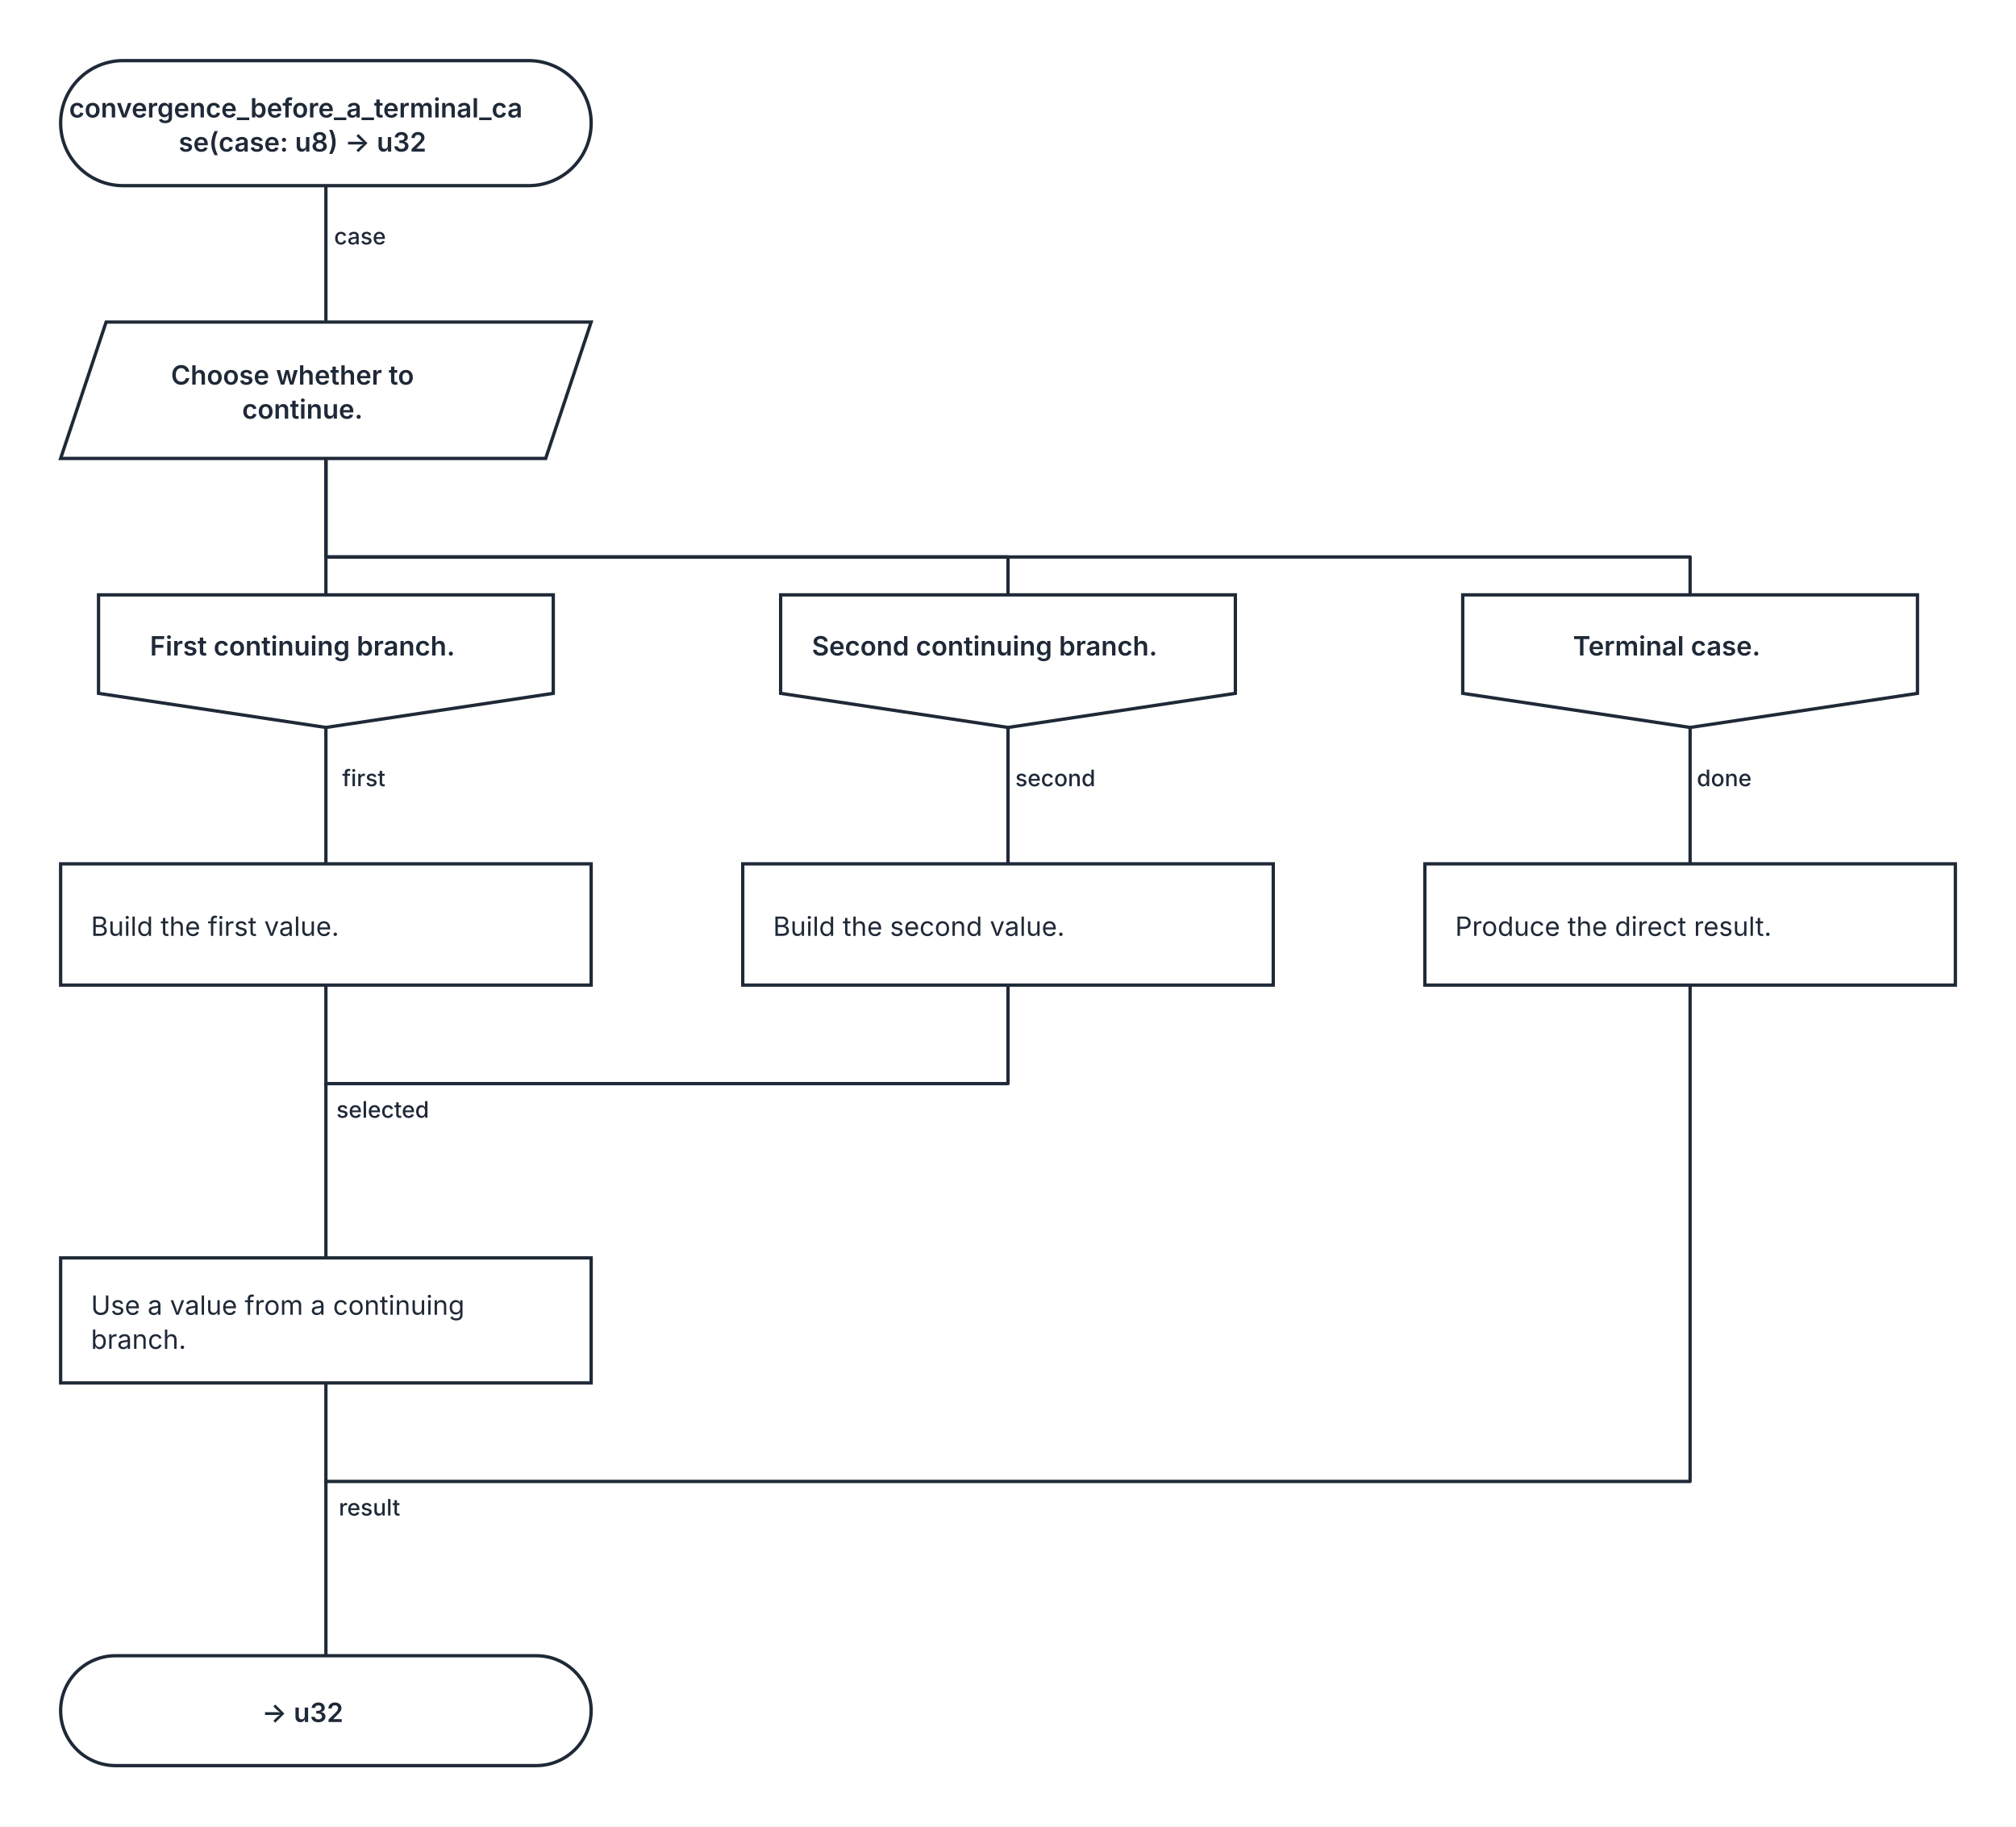
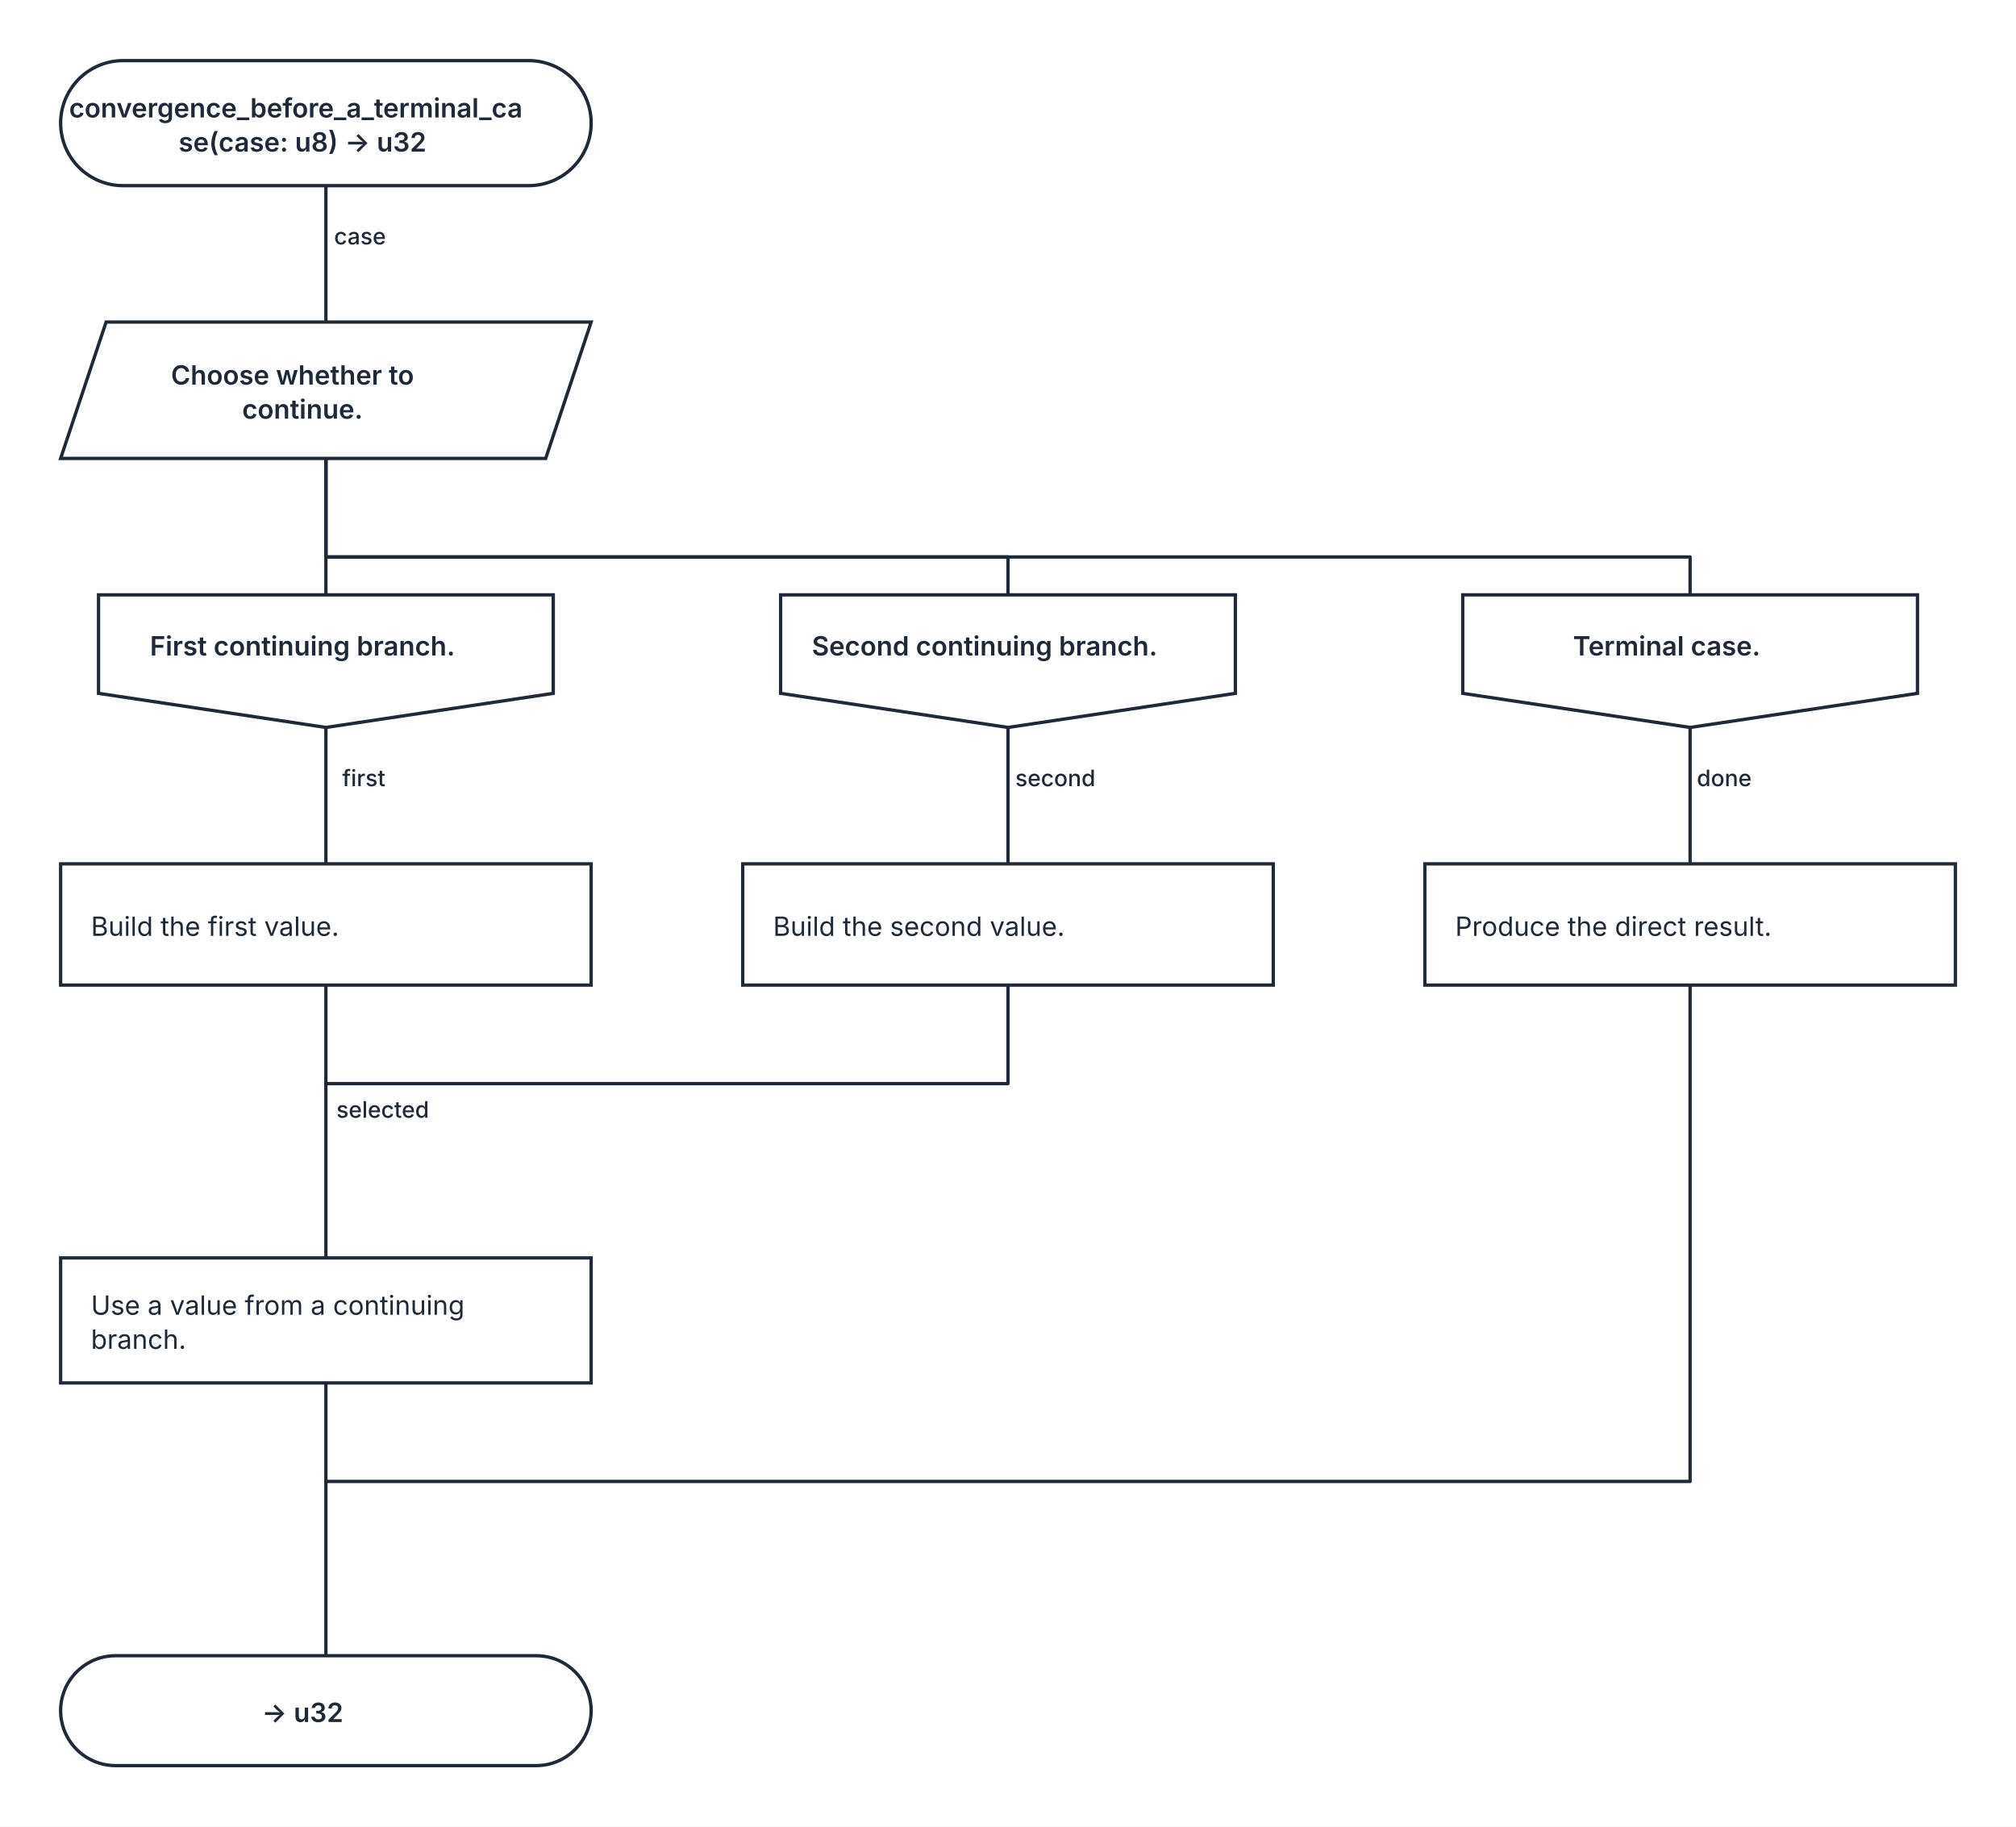
<svg xmlns="http://www.w3.org/2000/svg" width="1064" height="964" viewBox="0 0 1064 964" role="img" aria-labelledby="kaalang-title" aria-describedby="kaalang-description">
  <defs>
    <style>
      svg { color: #1f2937; font-family: Inter, ui-sans-serif, system-ui, -apple-system, BlinkMacSystemFont, "Segoe UI", sans-serif; text-rendering: optimizeLegibility; }
      .connection { fill: none; stroke: currentColor; stroke-width: 1.75; stroke-linecap: square; stroke-linejoin: round; }
      .connection-label { fill: currentColor; font-size: 12px; font-weight: 500; paint-order: stroke; stroke: #ffffff; stroke-width: 5px; stroke-linejoin: round; text-anchor: middle; }
      .node-shape { fill: #ffffff; stroke: currentColor; stroke-width: 1.75; }
      .label { fill: currentColor; font-size: 14px; text-anchor: middle; }
      .start .label, .question .label, .select .label, .case .label, .end .label { font-weight: 600; }
      .action .label { font-weight: 400; text-anchor: start; }
    </style>
  </defs>
  <rect width="100%" height="100%" fill="#ffffff" />
  <g class="connections">
    <path class="connection" d="M 172 98 L 172 170" />
    <path class="connection" d="M 172 242 L 172 314" />
    <path class="connection" d="M 172 242 L 172 294 L 532 294 L 532 314" />
    <path class="connection" d="M 172 242 L 172 294 L 892 294 L 892 314" />
    <path class="connection" d="M 172 384 L 172 456" />
    <path class="connection" d="M 532 384 L 532 456" />
    <path class="connection" d="M 892 384 L 892 456" />
    <path class="connection" d="M 172 520 L 172 572" />
    <path class="connection" d="M 532 520 L 532 572 L 172 572" />
    <path class="connection" d="M 892 520 L 892 782 L 172 782" />
    <path class="connection" d="M 172 730 L 172 782" />
    <path class="connection" d="M 172 572 L 172 664" />
    <path class="connection" d="M 172 782 L 172 874" />
    <text class="connection-label" x="210" y="590" xml:space="preserve">
      <tspan x="210" dy="0">selected</tspan>
-     </text>
-     <text class="connection-label" x="203" y="800" xml:space="preserve">
-       <tspan x="203" dy="0">result</tspan>
    </text>
    <text class="connection-label" x="198" y="129" xml:space="preserve">
      <tspan x="198" dy="0">case</tspan>
    </text>
    <text class="connection-label" x="200" y="415" xml:space="preserve">
      <tspan x="200" dy="0">first</tspan>
    </text>
    <text class="connection-label" x="565" y="415" xml:space="preserve">
      <tspan x="565" dy="0">second</tspan>
    </text>
    <text class="connection-label" x="918" y="415" xml:space="preserve">
      <tspan x="918" dy="0">done</tspan>
    </text>
  </g>
  <g class="nodes">
    <g class="node start" transform="translate(172 65)">
      <rect class="node-shape" x="-140" y="-33" width="280" height="66" rx="33" />
      <text class="label" y="-3" xml:space="preserve">
        <tspan x="0" dy="0">convergence_before_a_terminal_ca</tspan>
        <tspan x="0" dy="18">se(case: u8) -&gt; u32</tspan>
      </text>
    </g>
    <g class="node select" transform="translate(172 206)">
      <polygon class="node-shape" points="-116,-36 140,-36 116,36 -140,36" />
      <text class="label" y="-3" xml:space="preserve">
        <tspan x="0" dy="0">Choose whether to </tspan>
        <tspan x="0" dy="18">continue.</tspan>
      </text>
    </g>
    <g class="node case" transform="translate(172 349)">
      <polygon class="node-shape" points="-120,-35 120,-35 120,17 0,35 -120,17" />
      <text class="label" y="-3" xml:space="preserve">
        <tspan x="0" dy="0">First continuing branch.</tspan>
      </text>
    </g>
    <g class="node case" transform="translate(532 349)">
      <polygon class="node-shape" points="-120,-35 120,-35 120,17 0,35 -120,17" />
      <text class="label" y="-3" xml:space="preserve">
        <tspan x="0" dy="0">Second continuing branch.</tspan>
      </text>
    </g>
    <g class="node case" transform="translate(892 349)">
      <polygon class="node-shape" points="-120,-35 120,-35 120,17 0,35 -120,17" />
      <text class="label" y="-3" xml:space="preserve">
        <tspan x="0" dy="0">Terminal case.</tspan>
      </text>
    </g>
    <g class="node action" transform="translate(172 488)">
      <rect class="node-shape" x="-140" y="-32" width="280" height="64" />
      <text class="label" y="6" xml:space="preserve">
        <tspan x="-124" dy="0">Build the first value.</tspan>
      </text>
    </g>
    <g class="node action" transform="translate(532 488)">
      <rect class="node-shape" x="-140" y="-32" width="280" height="64" />
      <text class="label" y="6" xml:space="preserve">
        <tspan x="-124" dy="0">Build the second value.</tspan>
      </text>
    </g>
    <g class="node action" transform="translate(892 488)">
      <rect class="node-shape" x="-140" y="-32" width="280" height="64" />
      <text class="label" y="6" xml:space="preserve">
        <tspan x="-124" dy="0">Produce the direct result.</tspan>
      </text>
    </g>
    <g class="node action" transform="translate(172 697)">
      <rect class="node-shape" x="-140" y="-33" width="280" height="66" />
      <text class="label" y="-3" xml:space="preserve">
        <tspan x="-124" dy="0">Use a value from a continuing </tspan>
        <tspan x="-124" dy="18">branch.</tspan>
      </text>
    </g>
    <g class="node end" transform="translate(172 903)">
      <rect class="node-shape" x="-140" y="-29" width="280" height="58" rx="29" />
      <text class="label" y="6" xml:space="preserve">
        <tspan x="0" dy="0">-&gt; u32</tspan>
      </text>
    </g>
  </g>
</svg>
